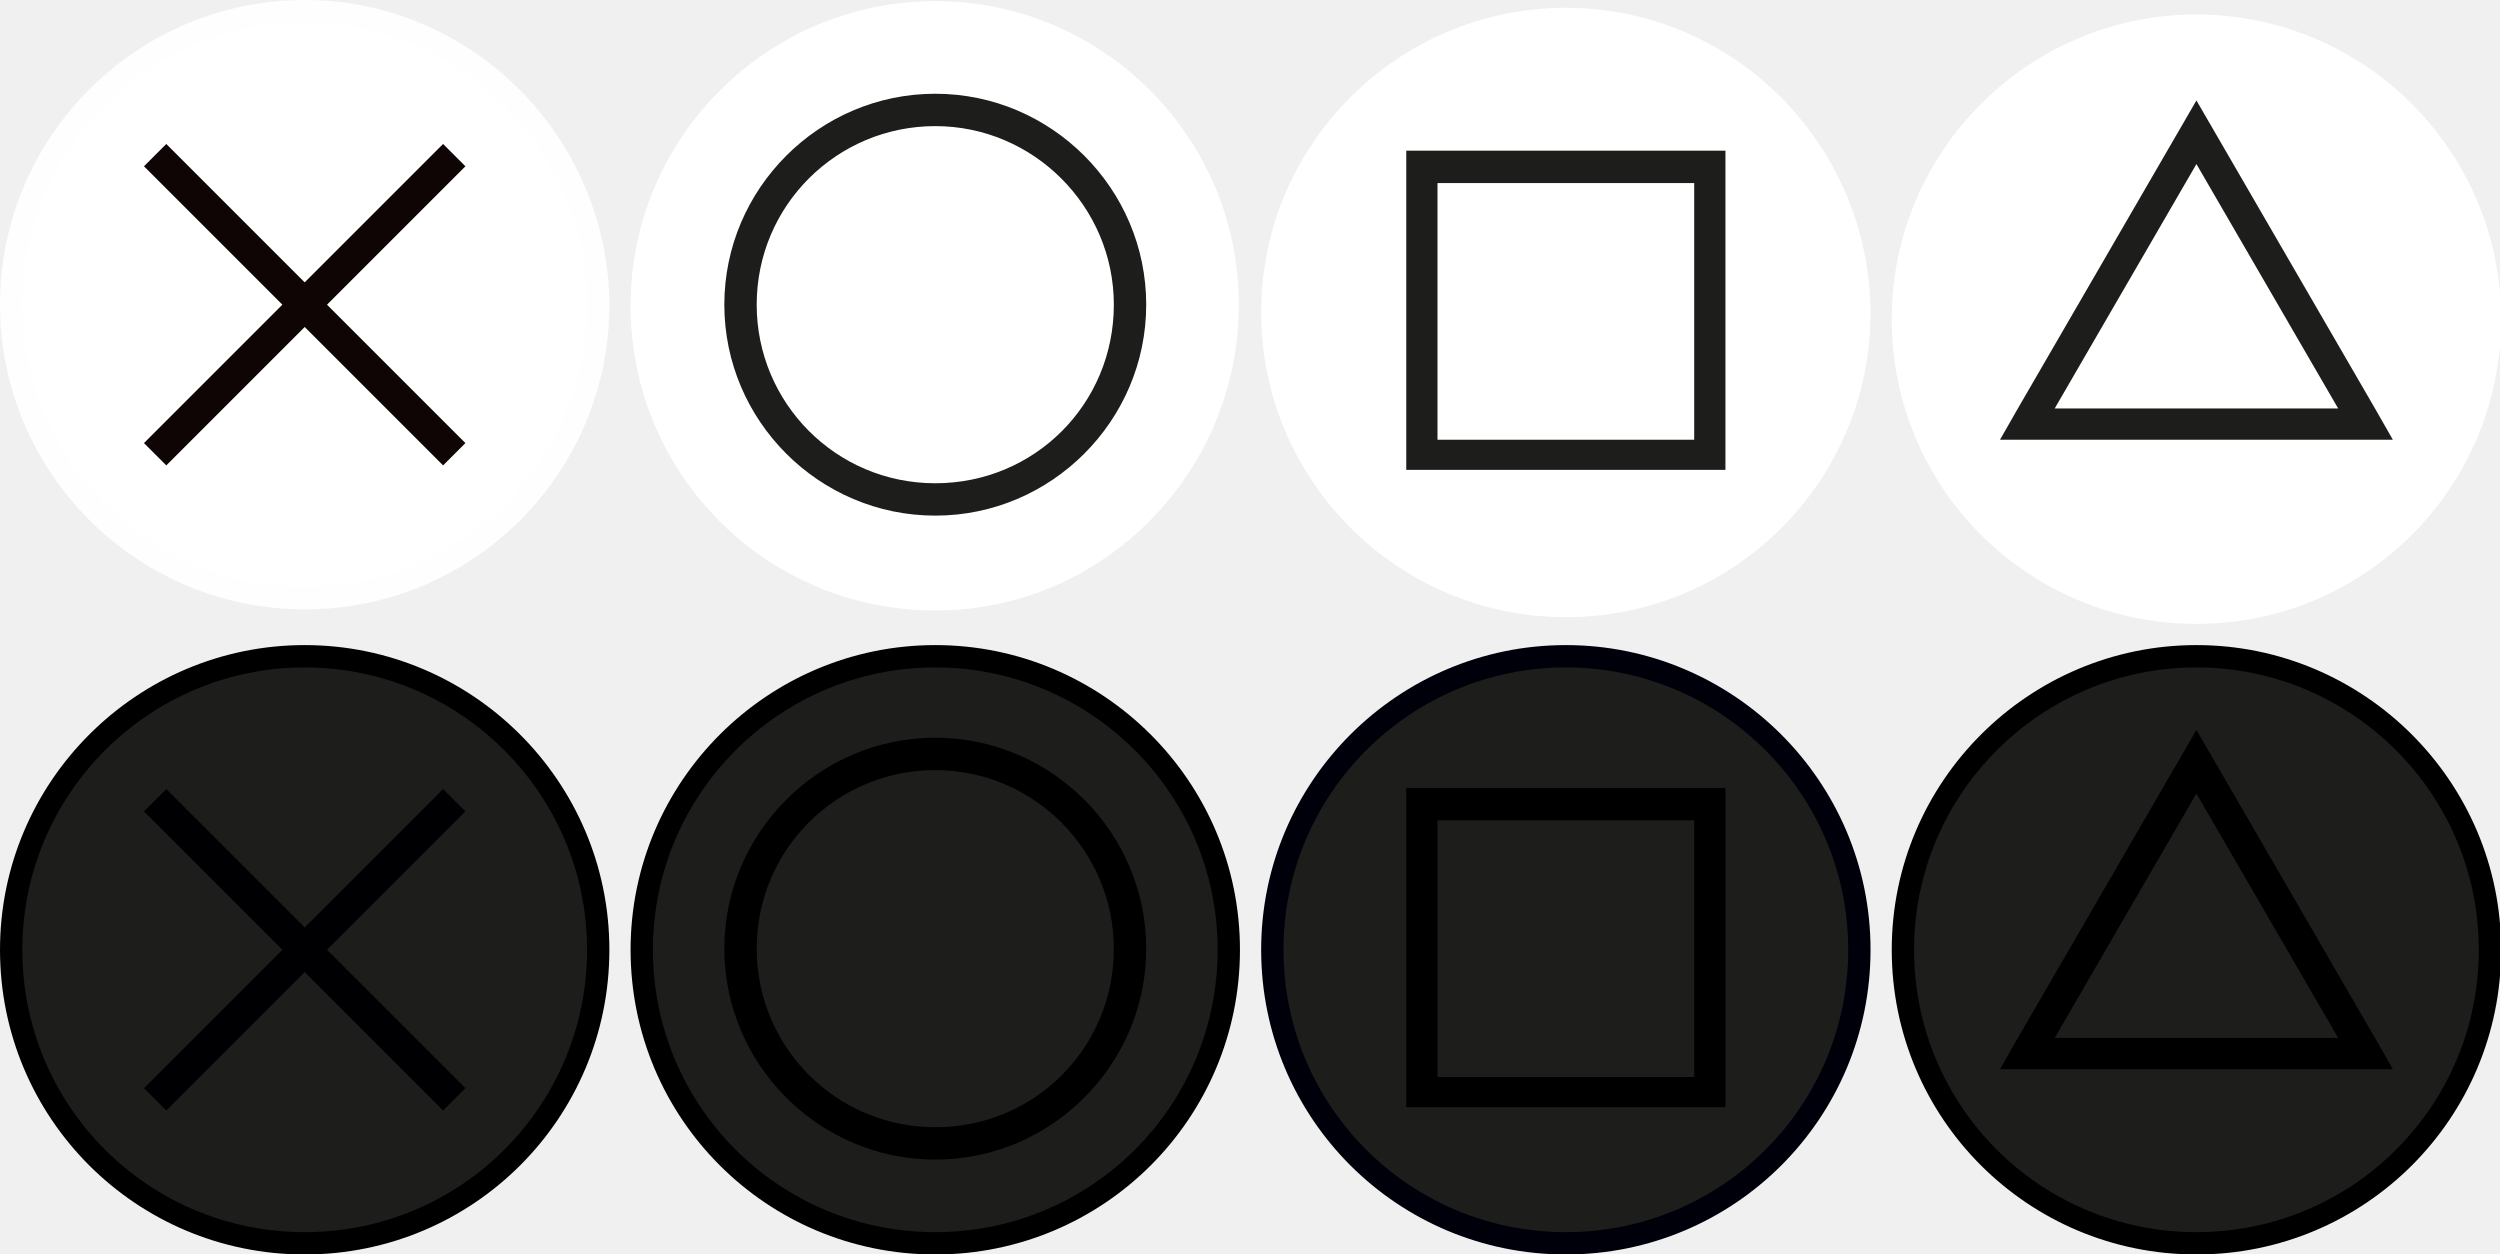
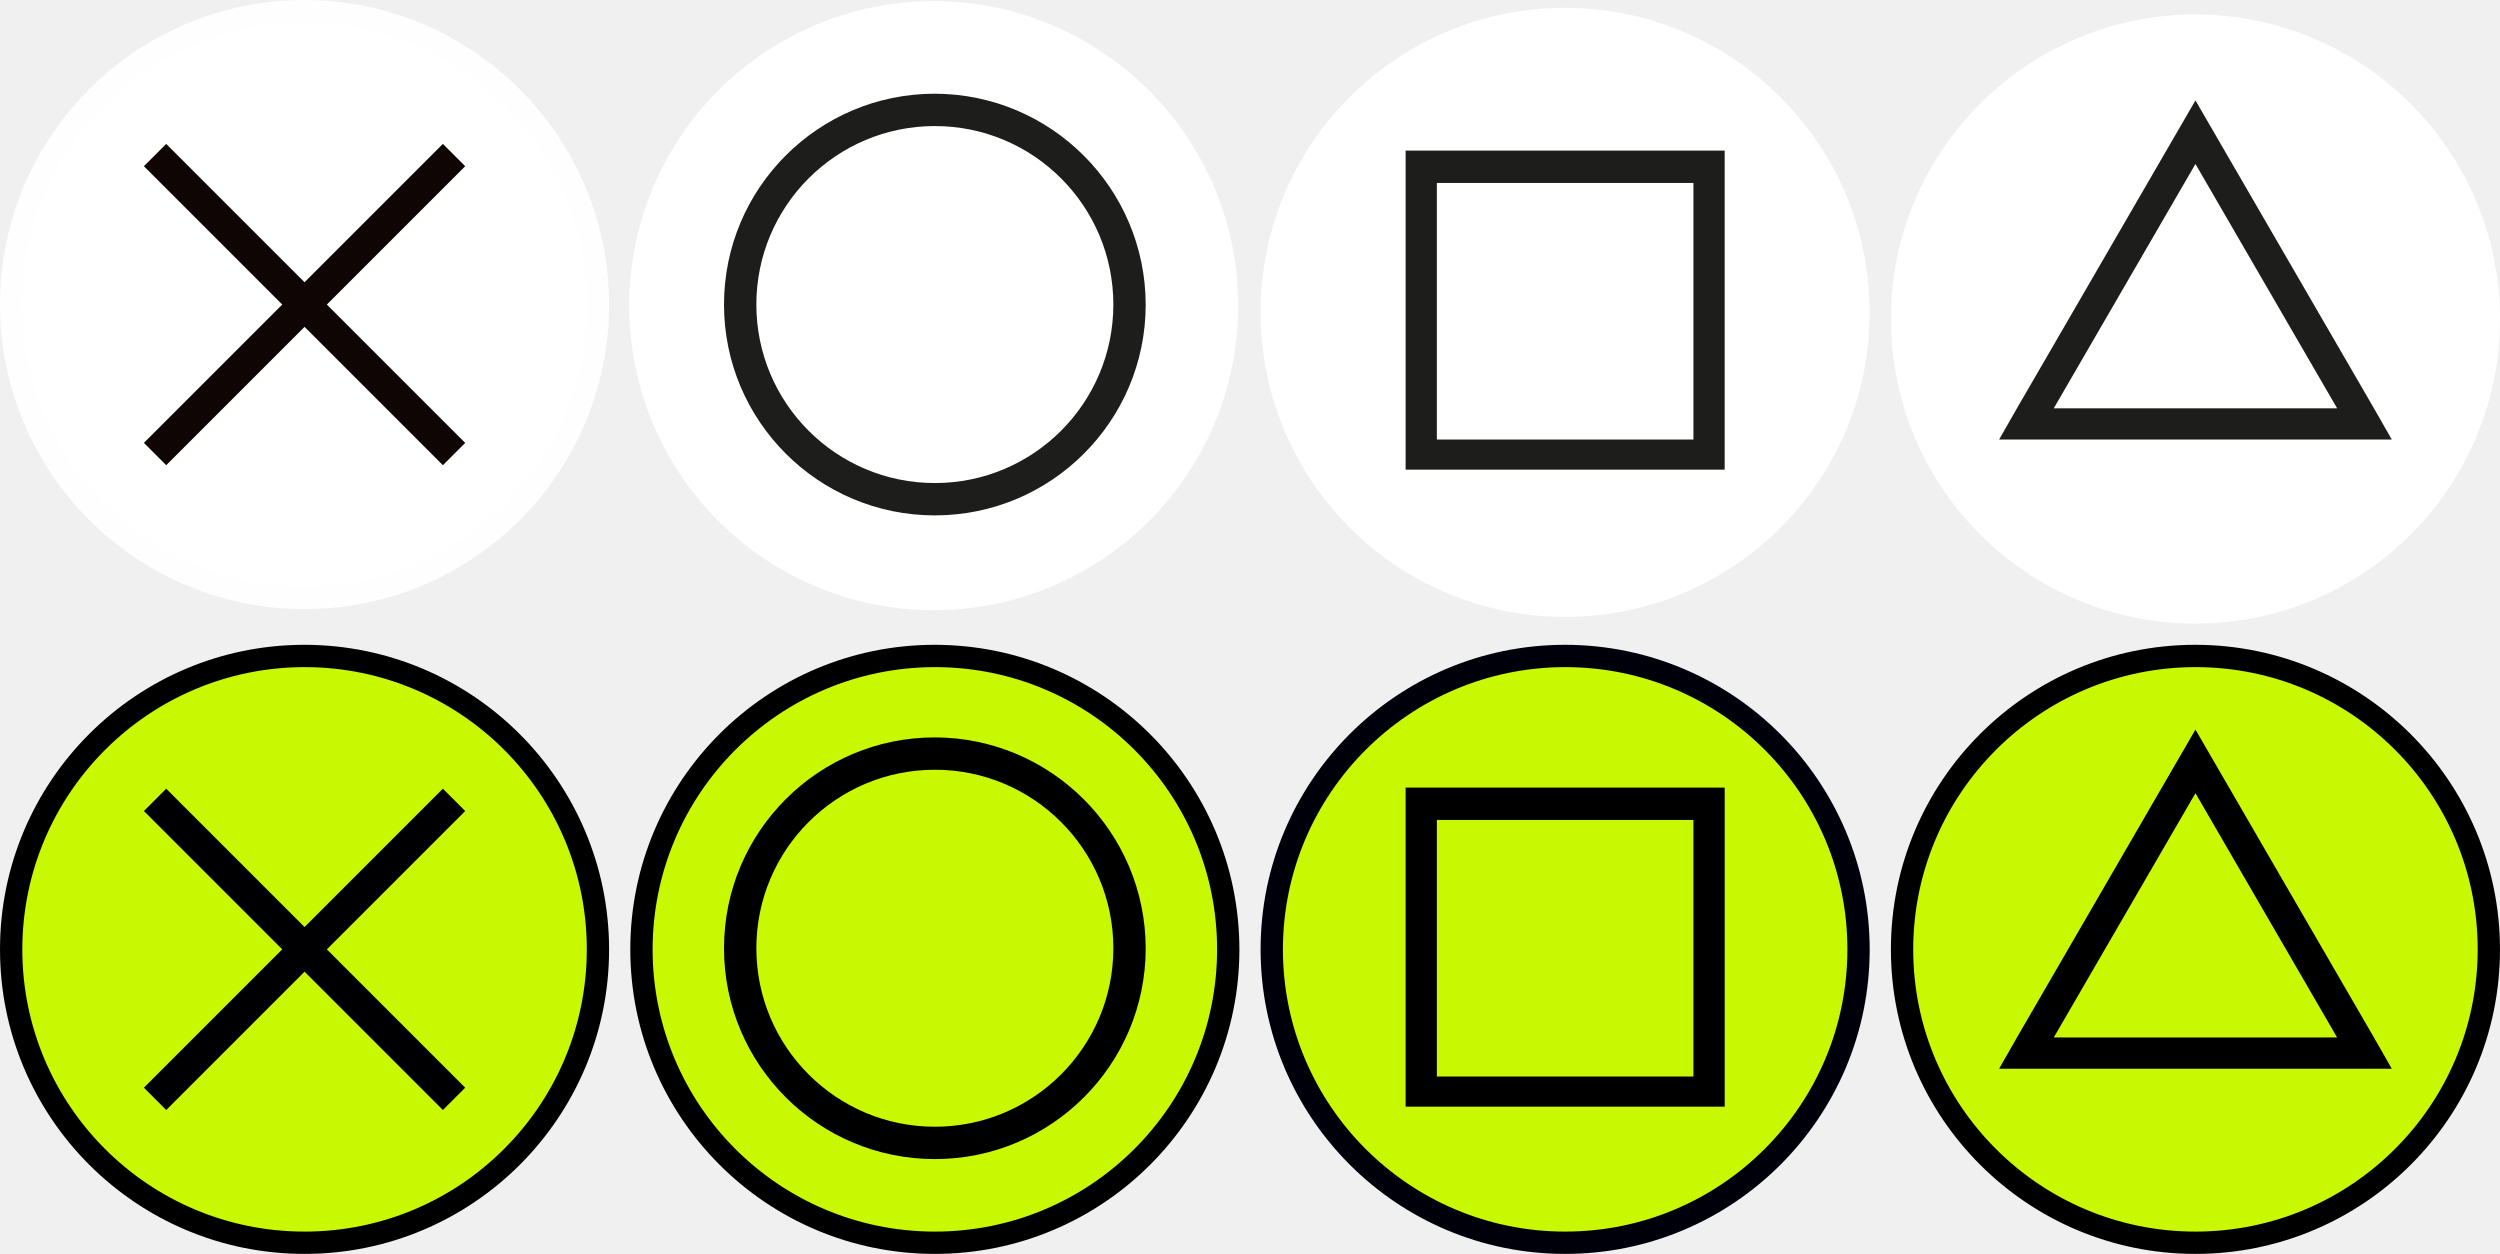
- <svg xmlns="http://www.w3.org/2000/svg" version="1.1" id="Layer_1" x="0px" y="0px" viewBox="0 0 224 112.3" style="enable-background:new 0 0 224 112.3;" xml:space="preserve">
-   <style type="text/css">
- 	.st0{fill:#FFFFFF;}
- 	.st1{fill:#FEFEFF;}
- 	.st2{fill:#0F0505;}
- 	.st3{fill:#1D1D1B;}
- 	.st4{fill:#000003;}
- 	.st5{fill:#00000A;}
- </style>
+ <svg xmlns="http://www.w3.org/2000/svg" id="Layer_1" data-name="Layer 1" width="224.1" height="112.4" viewBox="0 0 224.1 112.4">
+   <defs>
+     <style>.cls-1{fill:#fff;}.cls-2{fill:#fefeff;}.cls-3{fill:#0f0505;}.cls-4{fill:#1d1d1b;}.cls-5{fill:#c8f902;}.cls-6{fill:#000003;}.cls-7{fill:#00000a;}</style>
+   </defs>
  <g id="g4126">
    <g id="g4122">
-       <path id="path4118" class="st0" d="M27.3,53.6C12.8,53.6,1,41.8,1,27.3S12.8,1,27.3,1s26.3,11.8,26.3,26.3S41.8,53.6,27.3,53.6z" />
-       <path id="path4120" class="st1" d="M27.3,2c13.9,0,25.3,11.3,25.3,25.3c0,13.9-11.3,25.3-25.3,25.3S2,41.2,2,27.3S13.4,2,27.3,2     M27.3,0C12.3,0,0,12.2,0,27.3c0,15,12.2,27.3,27.3,27.3s27.3-12.2,27.3-27.3C54.5,12.3,42.3,0,27.3,0L27.3,0z" />
+       <path id="path4118" class="cls-1" d="M27.3,53.6A26.3,26.3,0,1,1,53.6,27.3,26.33,26.33,0,0,1,27.3,53.6Z" />
+       <path id="path4120" class="cls-2" d="M27.3,2A25.3,25.3,0,1,1,2,27.3,25.33,25.33,0,0,1,27.3,2m0-2A27.3,27.3,0,1,0,54.6,27.3,27.34,27.34,0,0,0,27.3,0Z" />
    </g>
-     <polygon id="polygon4124" class="st2" points="41.7,14.9 39.7,12.9 27.3,25.3 14.9,12.9 12.9,14.9 25.3,27.3 12.9,39.7 14.9,41.7    27.3,29.3 39.7,41.7 41.7,39.7 29.3,27.3  " />
+     <polygon id="polygon4124" class="cls-3" points="41.7 14.9 39.7 12.9 27.3 25.3 14.9 12.9 12.9 14.9 25.3 27.3 12.9 39.7 14.9 41.7 27.3 29.3 39.7 41.7 41.7 39.7 29.3 27.3 41.7 14.9" />
  </g>
  <g id="g4136">
    <g id="g4132">
-       <path id="path4128" class="st0" d="M83.8,53.5c-14.5,0-26.3-11.8-26.3-26.3S69.3,0.9,83.8,0.9S110,12.8,110,27.3    S98.3,53.5,83.8,53.5z" />
-       <path id="path4130" class="st0" d="M83.8,2.1c13.9,0,25.3,11.3,25.3,25.3S97.8,52.7,83.8,52.7S58.5,41.4,58.5,27.4    S69.9,2.1,83.8,2.1 M83.8,0.1c-15,0-27.3,12.2-27.3,27.3s12.2,27.3,27.3,27.3S111,42.3,111,27.3S98.8,0.1,83.8,0.1L83.8,0.1z" />
+       <path id="path4128" class="cls-1" d="M83.8,53.5A26.3,26.3,0,1,1,110,27.3,26.33,26.33,0,0,1,83.8,53.5Z" />
+       <path id="path4130" class="cls-1" d="M83.8,2.1A25.3,25.3,0,1,1,58.5,27.4,25.33,25.33,0,0,1,83.8,2.1m0-2A27.3,27.3,0,1,0,111,27.3,27.34,27.34,0,0,0,83.8.1Z" />
    </g>
-     <path id="path4134" class="st3" d="M83.8,8.4c-10.4,0-18.9,8.5-18.9,18.9s8.5,18.9,18.9,18.9s18.9-8.5,18.9-18.9   C102.7,16.9,94.2,8.4,83.8,8.4z M83.8,43.3c-8.9,0-16-7.2-16-16c0-8.9,7.2-16,16-16s16,7.2,16,16C99.8,36.2,92.7,43.3,83.8,43.3z" />
+     <path id="path4134" class="cls-4" d="M83.8,8.4a18.9,18.9,0,1,0,18.9,18.9A18.95,18.95,0,0,0,83.8,8.4Zm0,34.9a16,16,0,1,1,16-16A16,16,0,0,1,83.8,43.3Z" />
  </g>
  <g id="g4146">
    <g id="g4142">
-       <path id="path4138" class="st0" d="M140.3,54.1c-14.5,0-26.3-11.8-26.3-26.3s11.8-26.3,26.3-26.3s26.3,11.8,26.3,26.3    S154.8,54.1,140.3,54.1z" />
-       <path id="path4140" class="st0" d="M140.3,2.7c13.9,0,25.3,11.3,25.3,25.3c0,13.9-11.3,25.3-25.3,25.3S115,42,115,28    S126.4,2.7,140.3,2.7 M140.3,0.7c-15,0-27.3,12.2-27.3,27.3c0,15,12.2,27.3,27.3,27.3s27.3-12.2,27.3-27.3    C167.5,12.9,155.3,0.7,140.3,0.7L140.3,0.7z" />
+       <path id="path4138" class="cls-1" d="M140.3,54.1a26.3,26.3,0,1,1,26.3-26.3A26.33,26.33,0,0,1,140.3,54.1Z" />
+       <path id="path4140" class="cls-1" d="M140.3,2.7A25.3,25.3,0,1,1,115,28,25.33,25.33,0,0,1,140.3,2.7m0-2A27.3,27.3,0,1,0,167.6,28,27.34,27.34,0,0,0,140.3.7Z" />
    </g>
-     <path id="path4144" class="st3" d="M151.8,13.5h-23H126v2.8v23v2.8h2.8h23h2.8v-2.8v-23v-2.8C154.6,13.5,151.8,13.5,151.8,13.5z    M151.8,39.4h-23v-23h23V39.4z" />
+     <path id="path4144" class="cls-4" d="M151.8,13.5H126V42.1h28.6V13.5Zm0,25.9h-23v-23h23Z" />
  </g>
  <g id="g4158">
    <g id="g4156">
      <g id="g4152">
-         <path id="path4148" class="st0" d="M196.8,54.8c-14.5,0-26.3-11.8-26.3-26.3s11.8-26.3,26.3-26.3s26.3,11.8,26.3,26.3     S211.3,54.8,196.8,54.8z" />
-         <path id="path4150" class="st0" d="M196.8,3.3c13.9,0,25.3,11.3,25.3,25.3s-11.3,25.3-25.3,25.3s-25.3-11.3-25.3-25.3     S182.9,3.3,196.8,3.3 M196.8,1.3c-15,0-27.3,12.2-27.3,27.3s12.2,27.3,27.3,27.3s27.3-12.2,27.3-27.3S211.8,1.3,196.8,1.3     L196.8,1.3z" />
+         <path id="path4148" class="cls-1" d="M196.8,54.8a26.3,26.3,0,1,1,26.3-26.3A26.33,26.33,0,0,1,196.8,54.8Z" />
+         <path id="path4150" class="cls-1" d="M196.8,3.3a25.3,25.3,0,1,1-25.3,25.3A25.33,25.33,0,0,1,196.8,3.3m0-2a27.3,27.3,0,1,0,27.3,27.3A27.34,27.34,0,0,0,196.8,1.3Z" />
      </g>
-       <path id="path4154" class="st3" d="M212.8,36.6L196.8,9l-16,27.6l-1.6,2.8h3.3h14.3h14.3h3.3L212.8,36.6z M196.8,36.6h-12.7    l12.7-21.9l12.7,21.9H196.8z" />
+       <path id="path4154" class="cls-4" d="M212.8,36.6,196.8,9l-16,27.6-1.6,2.8h35.2Zm-16,0H184.1l12.7-21.9,12.7,21.9Z" />
    </g>
  </g>
  <g id="g4168">
    <g id="g4164">
-       <path id="path4160" class="st3" d="M27.3,111.4C12.8,111.4,1,99.6,1,85.1s11.8-26.3,26.3-26.3s26.3,11.8,26.3,26.3    S41.8,111.4,27.3,111.4z" />
-       <path id="path4162" d="M27.3,59.8c13.9,0,25.3,11.3,25.3,25.3s-11.3,25.3-25.3,25.3S2,99.1,2,85.1S13.4,59.8,27.3,59.8 M27.3,57.8    C12.3,57.8,0,70,0,85.1s12.2,27.3,27.3,27.3s27.3-12.2,27.3-27.3S42.3,57.8,27.3,57.8L27.3,57.8z" />
+       <path id="path4160" class="cls-5" d="M27.3,111.4A26.3,26.3,0,1,1,53.6,85.1,26.33,26.33,0,0,1,27.3,111.4Z" />
+       <path id="path4162" d="M27.3,59.8A25.3,25.3,0,1,1,2,85.1,25.33,25.33,0,0,1,27.3,59.8m0-2A27.3,27.3,0,1,0,54.6,85.1,27.34,27.34,0,0,0,27.3,57.8Z" />
    </g>
-     <polygon id="polygon4166" class="st4" points="41.7,72.7 39.7,70.7 27.3,83.1 14.9,70.7 12.9,72.7 25.3,85.1 12.9,97.5 14.9,99.5    27.3,87.1 39.7,99.5 41.7,97.5 29.3,85.1  " />
+     <polygon id="polygon4166" class="cls-6" points="41.7 72.7 39.7 70.7 27.3 83.1 14.9 70.7 12.9 72.7 25.3 85.1 12.9 97.5 14.9 99.5 27.3 87.1 39.7 99.5 41.7 97.5 29.3 85.1 41.7 72.7" />
  </g>
  <g id="g4178">
    <g id="g4174">
-       <path id="path4170" class="st3" d="M83.8,111.2c-14.5,0-26.3-11.8-26.3-26.3s11.8-26.3,26.3-26.3s26.3,11.8,26.3,26.3    S98.3,111.2,83.8,111.2z" />
-       <path id="path4172" d="M83.8,59.8c13.9,0,25.3,11.3,25.3,25.3s-11.3,25.3-25.3,25.3S58.5,99.1,58.5,85.1S69.9,59.8,83.8,59.8     M83.8,57.8c-15,0-27.3,12.2-27.3,27.3s12.2,27.3,27.3,27.3s27.3-12.2,27.3-27.3S98.8,57.8,83.8,57.8L83.8,57.8z" />
+       <path id="path4170" class="cls-5" d="M83.8,111.2a26.3,26.3,0,1,1,26.3-26.3A26.33,26.33,0,0,1,83.8,111.2Z" />
+       <path id="path4172" d="M83.8,59.8A25.3,25.3,0,1,1,58.5,85.1,25.33,25.33,0,0,1,83.8,59.8m0-2a27.3,27.3,0,1,0,27.3,27.3A27.34,27.34,0,0,0,83.8,57.8Z" />
    </g>
-     <path id="path4176" d="M83.8,66.1c-10.4,0-18.9,8.5-18.9,18.9s8.5,18.9,18.9,18.9s18.9-8.5,18.9-18.9S94.2,66.1,83.8,66.1z    M83.8,101c-8.9,0-16-7.2-16-16c0-8.9,7.2-16,16-16s16,7.2,16,16C99.8,93.9,92.7,101,83.8,101z" />
+     <path id="path4176" d="M83.8,66.1A18.9,18.9,0,1,0,102.7,85,18.95,18.95,0,0,0,83.8,66.1Zm0,34.9a16,16,0,1,1,16-16A16,16,0,0,1,83.8,101Z" />
  </g>
  <g id="g4188">
    <g id="g4184">
-       <path id="path4180" class="st3" d="M140.3,111.2c-14.5,0-26.3-11.8-26.3-26.3s11.8-26.3,26.3-26.3s26.3,11.8,26.3,26.3    S154.8,111.2,140.3,111.2z" />
-       <path id="path4182" class="st5" d="M140.3,59.8c13.9,0,25.3,11.3,25.3,25.3s-11.3,25.3-25.3,25.3S115,99.1,115,85.1    S126.4,59.8,140.3,59.8 M140.3,57.8c-15,0-27.3,12.2-27.3,27.3s12.2,27.3,27.3,27.3s27.3-12.2,27.3-27.3S155.3,57.8,140.3,57.8    L140.3,57.8z" />
+       <path id="path4180" class="cls-5" d="M140.3,111.2a26.3,26.3,0,1,1,26.3-26.3A26.33,26.33,0,0,1,140.3,111.2Z" />
+       <path id="path4182" class="cls-7" d="M140.3,59.8A25.3,25.3,0,1,1,115,85.1a25.33,25.33,0,0,1,25.3-25.3m0-2a27.3,27.3,0,1,0,27.3,27.3,27.34,27.34,0,0,0-27.3-27.3Z" />
    </g>
-     <path id="path4186" d="M151.8,70.6h-23H126v2.8v23v2.8h2.8h23h2.8v-2.8v-23v-2.8H151.8z M151.8,96.5h-23v-23h23V96.5z" />
+     <path id="path4186" d="M151.8,70.6H126V99.2h28.6V70.6Zm0,25.9h-23v-23h23Z" />
  </g>
  <g id="g4202">
    <g id="g4200">
      <g id="g4198">
        <g id="g4194">
-           <path id="path4190" class="st3" d="M196.8,111.3c-14.5,0-26.3-11.8-26.3-26.3s11.8-26.3,26.3-26.3s26.3,11.8,26.3,26.3      S211.3,111.3,196.8,111.3z" />
-           <path id="path4192" d="M196.8,59.8c13.9,0,25.3,11.3,25.3,25.3s-11.3,25.3-25.3,25.3s-25.3-11.3-25.3-25.3      S182.9,59.8,196.8,59.8 M196.8,57.8c-15,0-27.3,12.2-27.3,27.3s12.2,27.3,27.3,27.3s27.3-12.2,27.3-27.3S211.8,57.8,196.8,57.8      L196.8,57.8z" />
+           <path id="path4190" class="cls-5" d="M196.8,111.3A26.3,26.3,0,1,1,223.1,85,26.33,26.33,0,0,1,196.8,111.3Z" />
+           <path id="path4192" d="M196.8,59.8a25.3,25.3,0,1,1-25.3,25.3,25.33,25.33,0,0,1,25.3-25.3m0-2a27.3,27.3,0,1,0,27.3,27.3,27.34,27.34,0,0,0-27.3-27.3Z" />
        </g>
-         <path id="path4196" d="M212.8,93l-16-27.6l-16,27.6l-1.6,2.8h3.3h14.3h14.3h3.3L212.8,93z M196.8,93h-12.7l12.7-21.9L209.5,93     H196.8z" />
+         <path id="path4196" d="M212.8,93l-16-27.6L180.8,93l-1.6,2.8h35.2Zm-16,0H184.1l12.7-21.9L209.5,93Z" />
      </g>
    </g>
  </g>
</svg>
